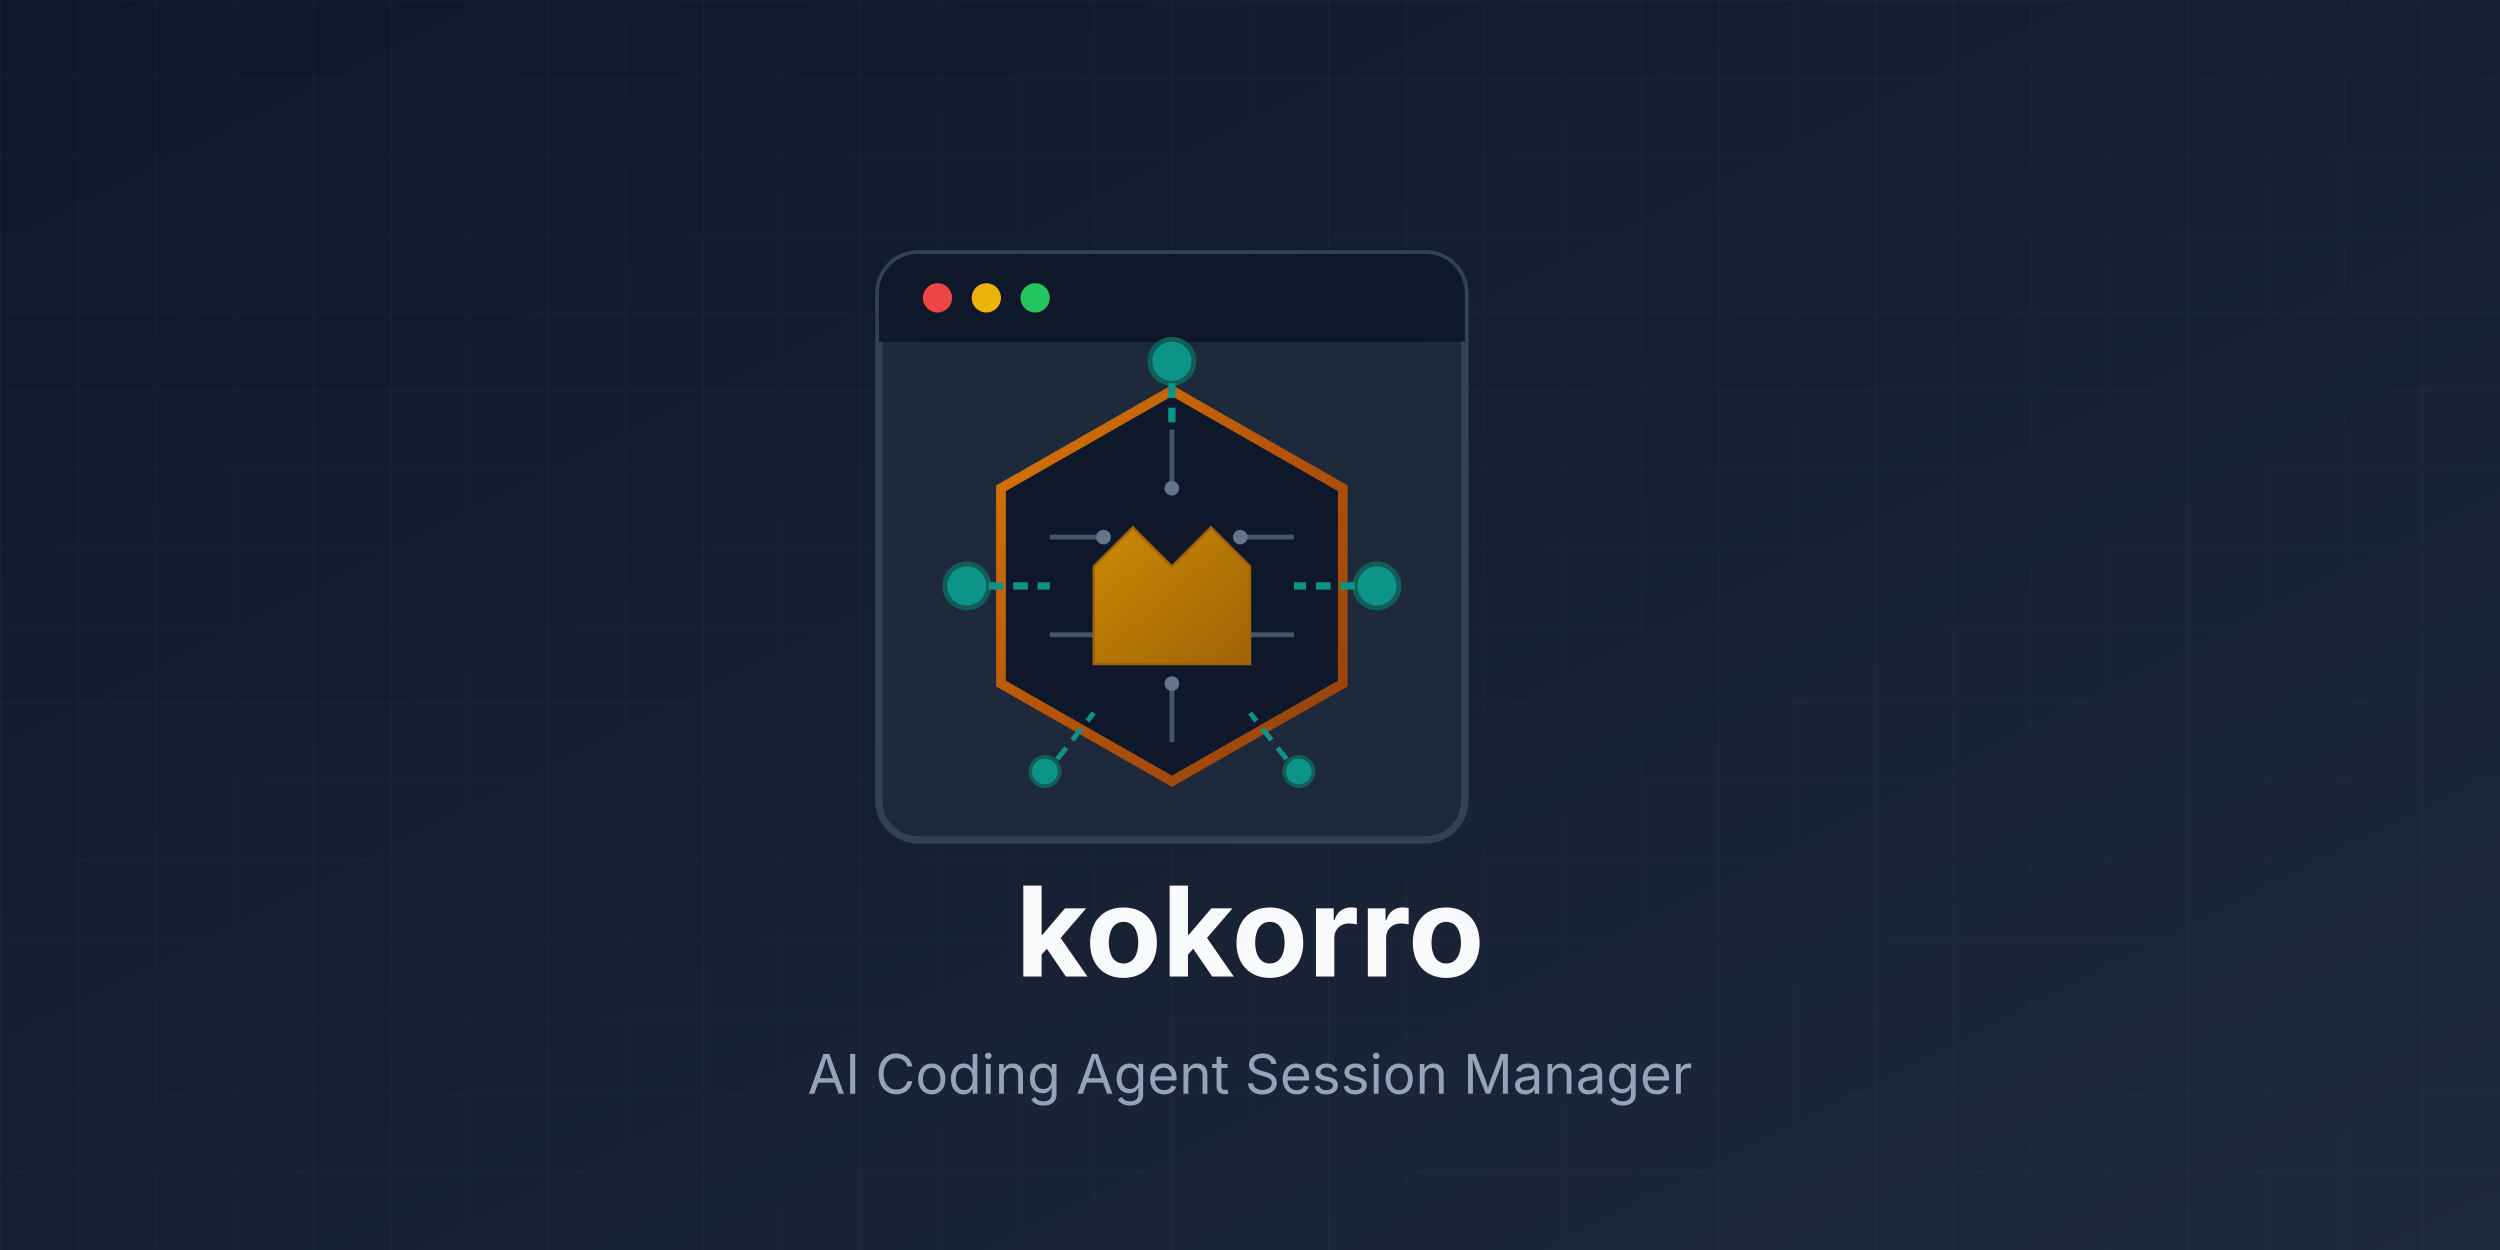
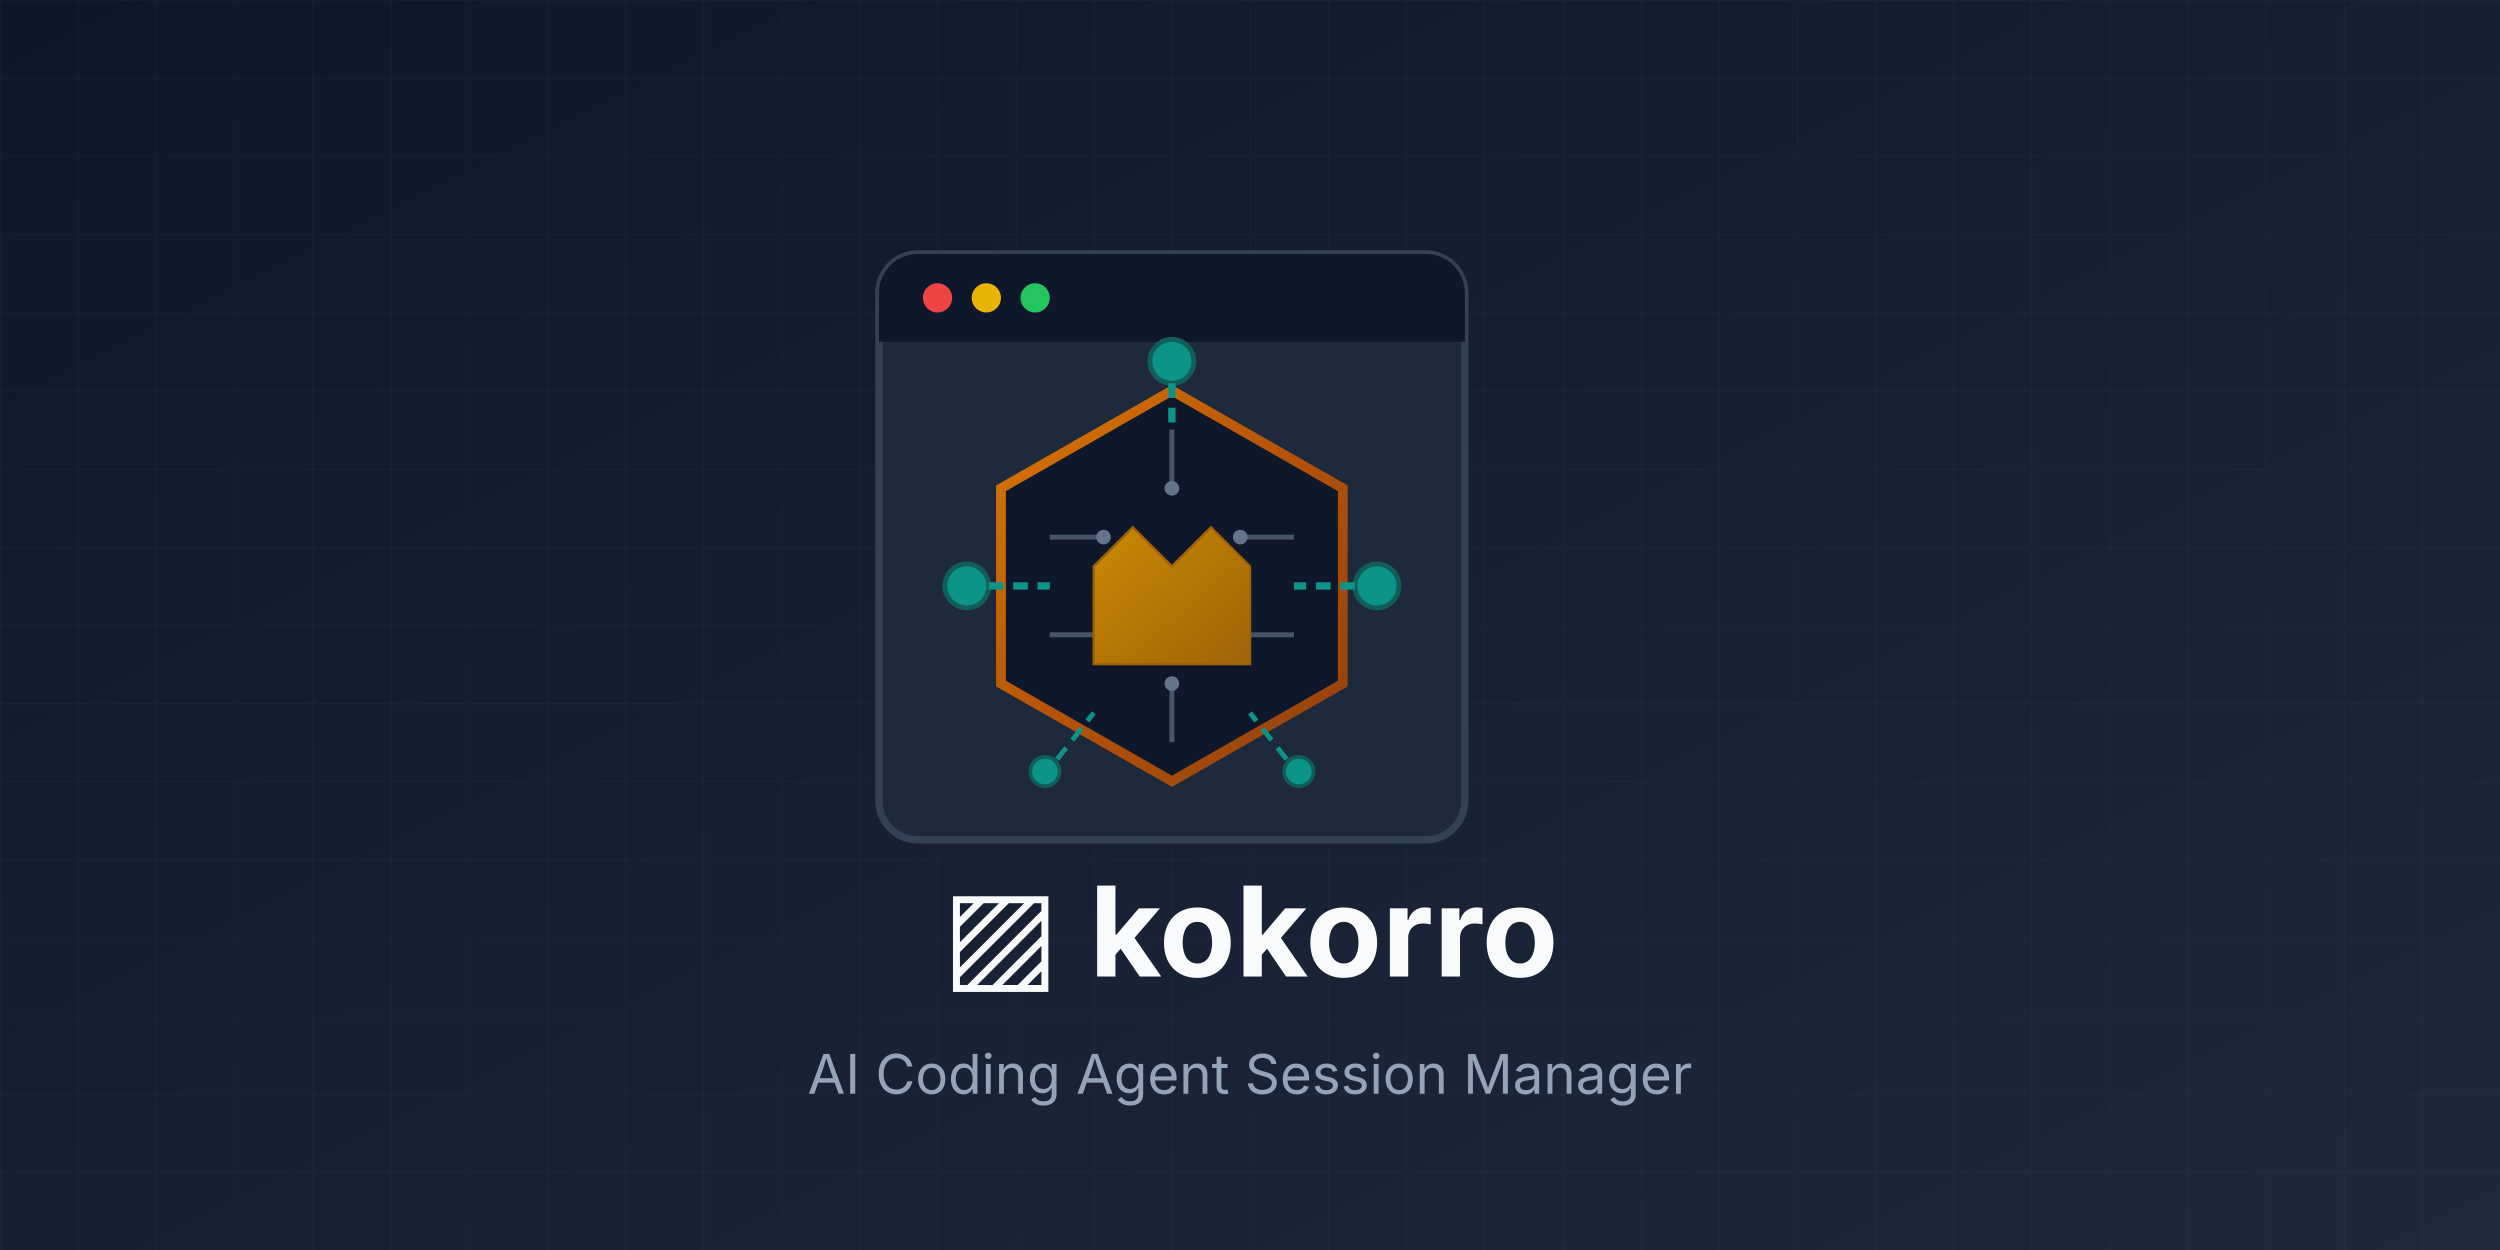
<svg xmlns="http://www.w3.org/2000/svg" viewBox="0 0 1280 640">
  <defs>
    <linearGradient id="bgGrad" x1="0%" y1="0%" x2="100%" y2="100%">
      <stop offset="0%" style="stop-color:#0f172a" />
      <stop offset="100%" style="stop-color:#1e293b" />
    </linearGradient>
    <linearGradient id="copperGrad" x1="0%" y1="0%" x2="100%" y2="100%">
      <stop offset="0%" style="stop-color:#d97706" />
      <stop offset="50%" style="stop-color:#b45309" />
      <stop offset="100%" style="stop-color:#92400e" />
    </linearGradient>
    <linearGradient id="bronzeGrad" x1="0%" y1="0%" x2="100%" y2="100%">
      <stop offset="0%" style="stop-color:#ca8a04" />
      <stop offset="100%" style="stop-color:#a16207" />
    </linearGradient>
  </defs>
  <rect width="1280" height="640" fill="url(#bgGrad)" />
  <g opacity="0.05">
    <pattern id="grid" width="40" height="40" patternUnits="userSpaceOnUse">
      <path d="M 40 0 L 0 0 0 40" fill="none" stroke="#fff" stroke-width="0.5" />
    </pattern>
    <rect width="1280" height="640" fill="url(#grid)" />
  </g>
  <g transform="translate(440, 120) scale(2.5)">
    <rect x="4" y="4" width="120" height="120" rx="8" fill="#1e293b" stroke="#334155" stroke-width="1.5" />
    <rect x="4" y="4" width="120" height="18" rx="8" fill="#0f172a" />
    <rect x="4" y="14" width="120" height="8" fill="#0f172a" />
    <circle cx="16" cy="13" r="3" fill="#ef4444" />
    <circle cx="26" cy="13" r="3" fill="#eab308" />
    <circle cx="36" cy="13" r="3" fill="#22c55e" />
    <g transform="translate(64, 72)">
      <polygon points="0,-40 35,-20 35,20 0,40 -35,20 -35,-20" fill="#0f172a" stroke="url(#copperGrad)" stroke-width="2" />
      <path d="M0,-32 L0,-20 M-25,-10 L-14,-10 M25,-10 L14,-10 M-25,10 L-14,10 M25,10 L14,10 M0,20 L0,32" stroke="#475569" stroke-width="1" />
      <circle cx="0" cy="-20" r="1.5" fill="#64748b" />
      <circle cx="-14" cy="-10" r="1.5" fill="#64748b" />
      <circle cx="14" cy="-10" r="1.5" fill="#64748b" />
      <circle cx="-14" cy="10" r="1.5" fill="#64748b" />
      <circle cx="14" cy="10" r="1.5" fill="#64748b" />
      <circle cx="0" cy="20" r="1.5" fill="#64748b" />
      <path d="M-16,16 L-16,-4 L-8,-12 L0,-4 L8,-12 L16,-4 L16,16 Z" fill="url(#bronzeGrad)" stroke="#a16207" stroke-width="0.5" />
      <circle cx="0" cy="-46" r="4.5" fill="#0d9488" stroke="#115e59" stroke-width="1" />
      <path d="M0,-41.5 L0,-32" stroke="#0d9488" stroke-width="1.5" stroke-dasharray="3,2" />
      <circle cx="42" cy="0" r="4.5" fill="#0d9488" stroke="#115e59" stroke-width="1" />
      <path d="M37.5,0 L25,0" stroke="#0d9488" stroke-width="1.5" stroke-dasharray="3,2" />
      <circle cx="-42" cy="0" r="4.5" fill="#0d9488" stroke="#115e59" stroke-width="1" />
      <path d="M-37.5,0 L-25,0" stroke="#0d9488" stroke-width="1.5" stroke-dasharray="3,2" />
      <circle cx="26" cy="38" r="3" fill="#0d9488" stroke="#115e59" stroke-width="0.75" />
      <path d="M23.5,35.5 L16,26" stroke="#0d9488" stroke-width="1" stroke-dasharray="3,2" />
      <circle cx="-26" cy="38" r="3" fill="#0d9488" stroke="#115e59" stroke-width="0.75" />
      <path d="M-23.5,35.5 L-16,26" stroke="#0d9488" stroke-width="1" stroke-dasharray="3,2" />
    </g>
  </g>
-   <text x="640" y="500" text-anchor="middle" fill="#f8fafc" font-family="system-ui, -apple-system, sans-serif" font-size="64" font-weight="bold">kokorro</text>
+   <text x="640" y="500" text-anchor="middle" fill="#f8fafc" font-family="system-ui, -apple-system, sans-serif" font-size="64" font-weight="bold">▨ kokorro</text>
  <text x="640" y="560" text-anchor="middle" fill="#94a3b8" font-family="system-ui, -apple-system, sans-serif" font-size="28">AI Coding Agent Session Manager</text>
</svg>
